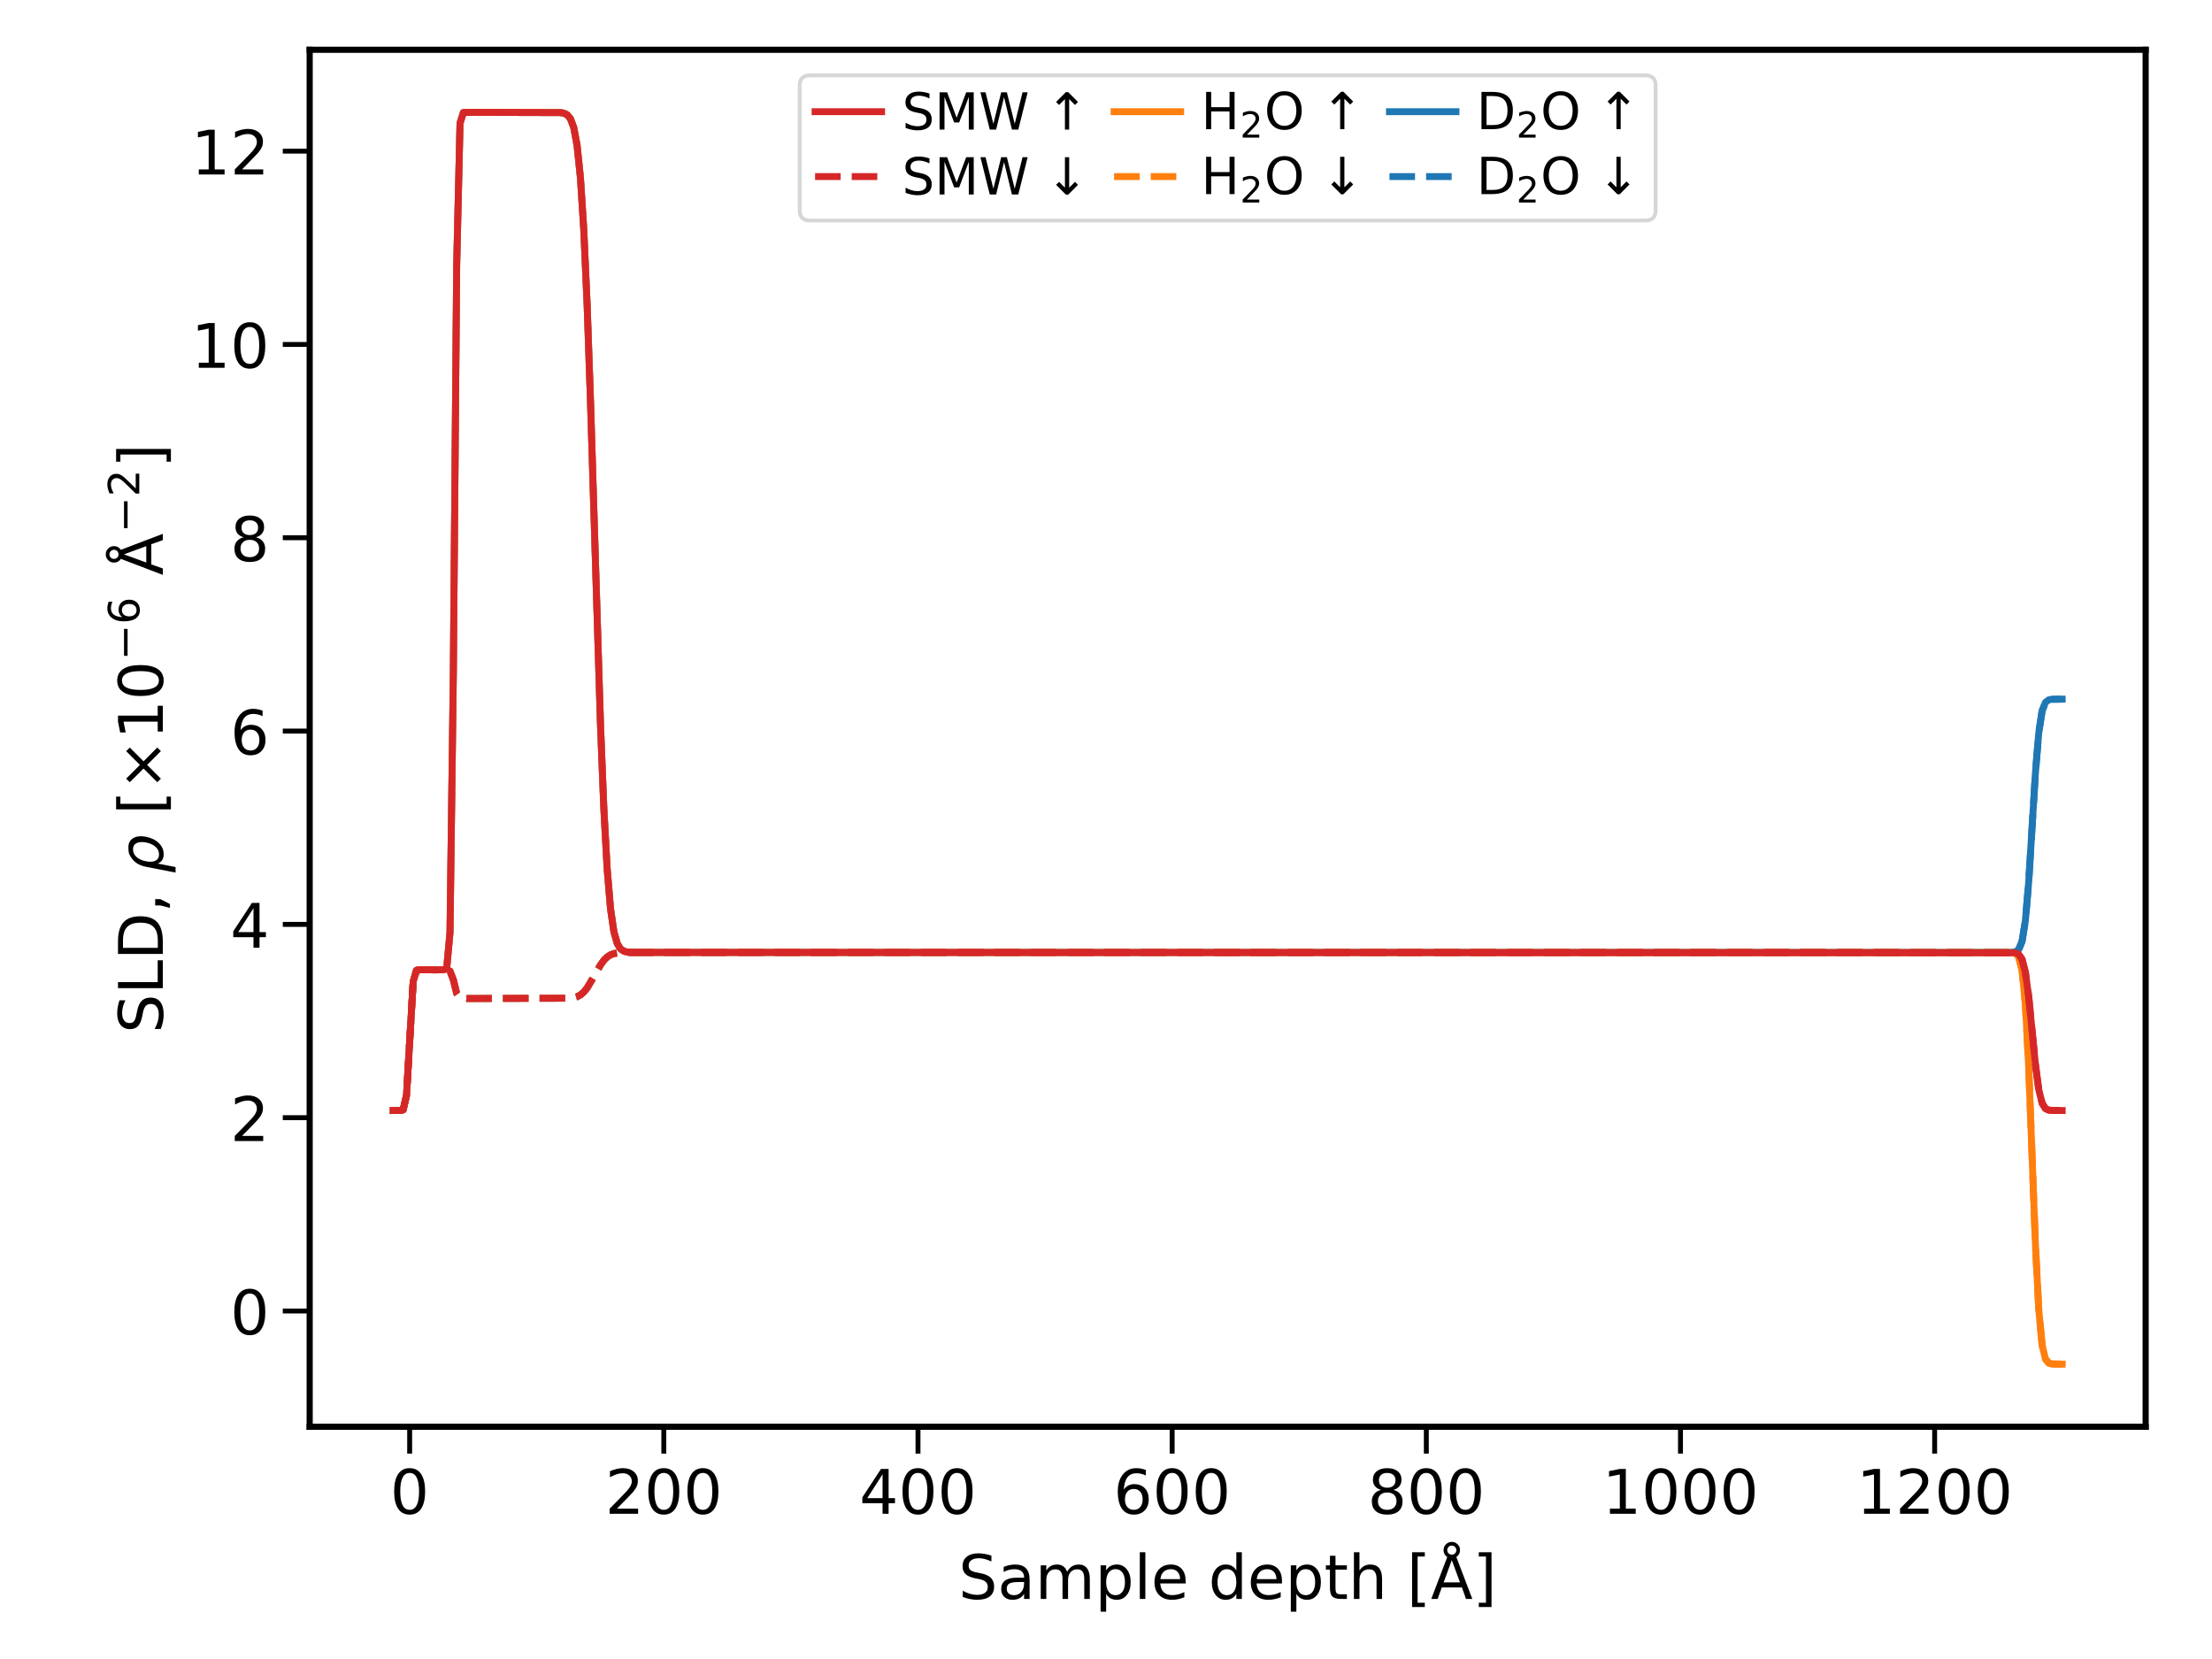
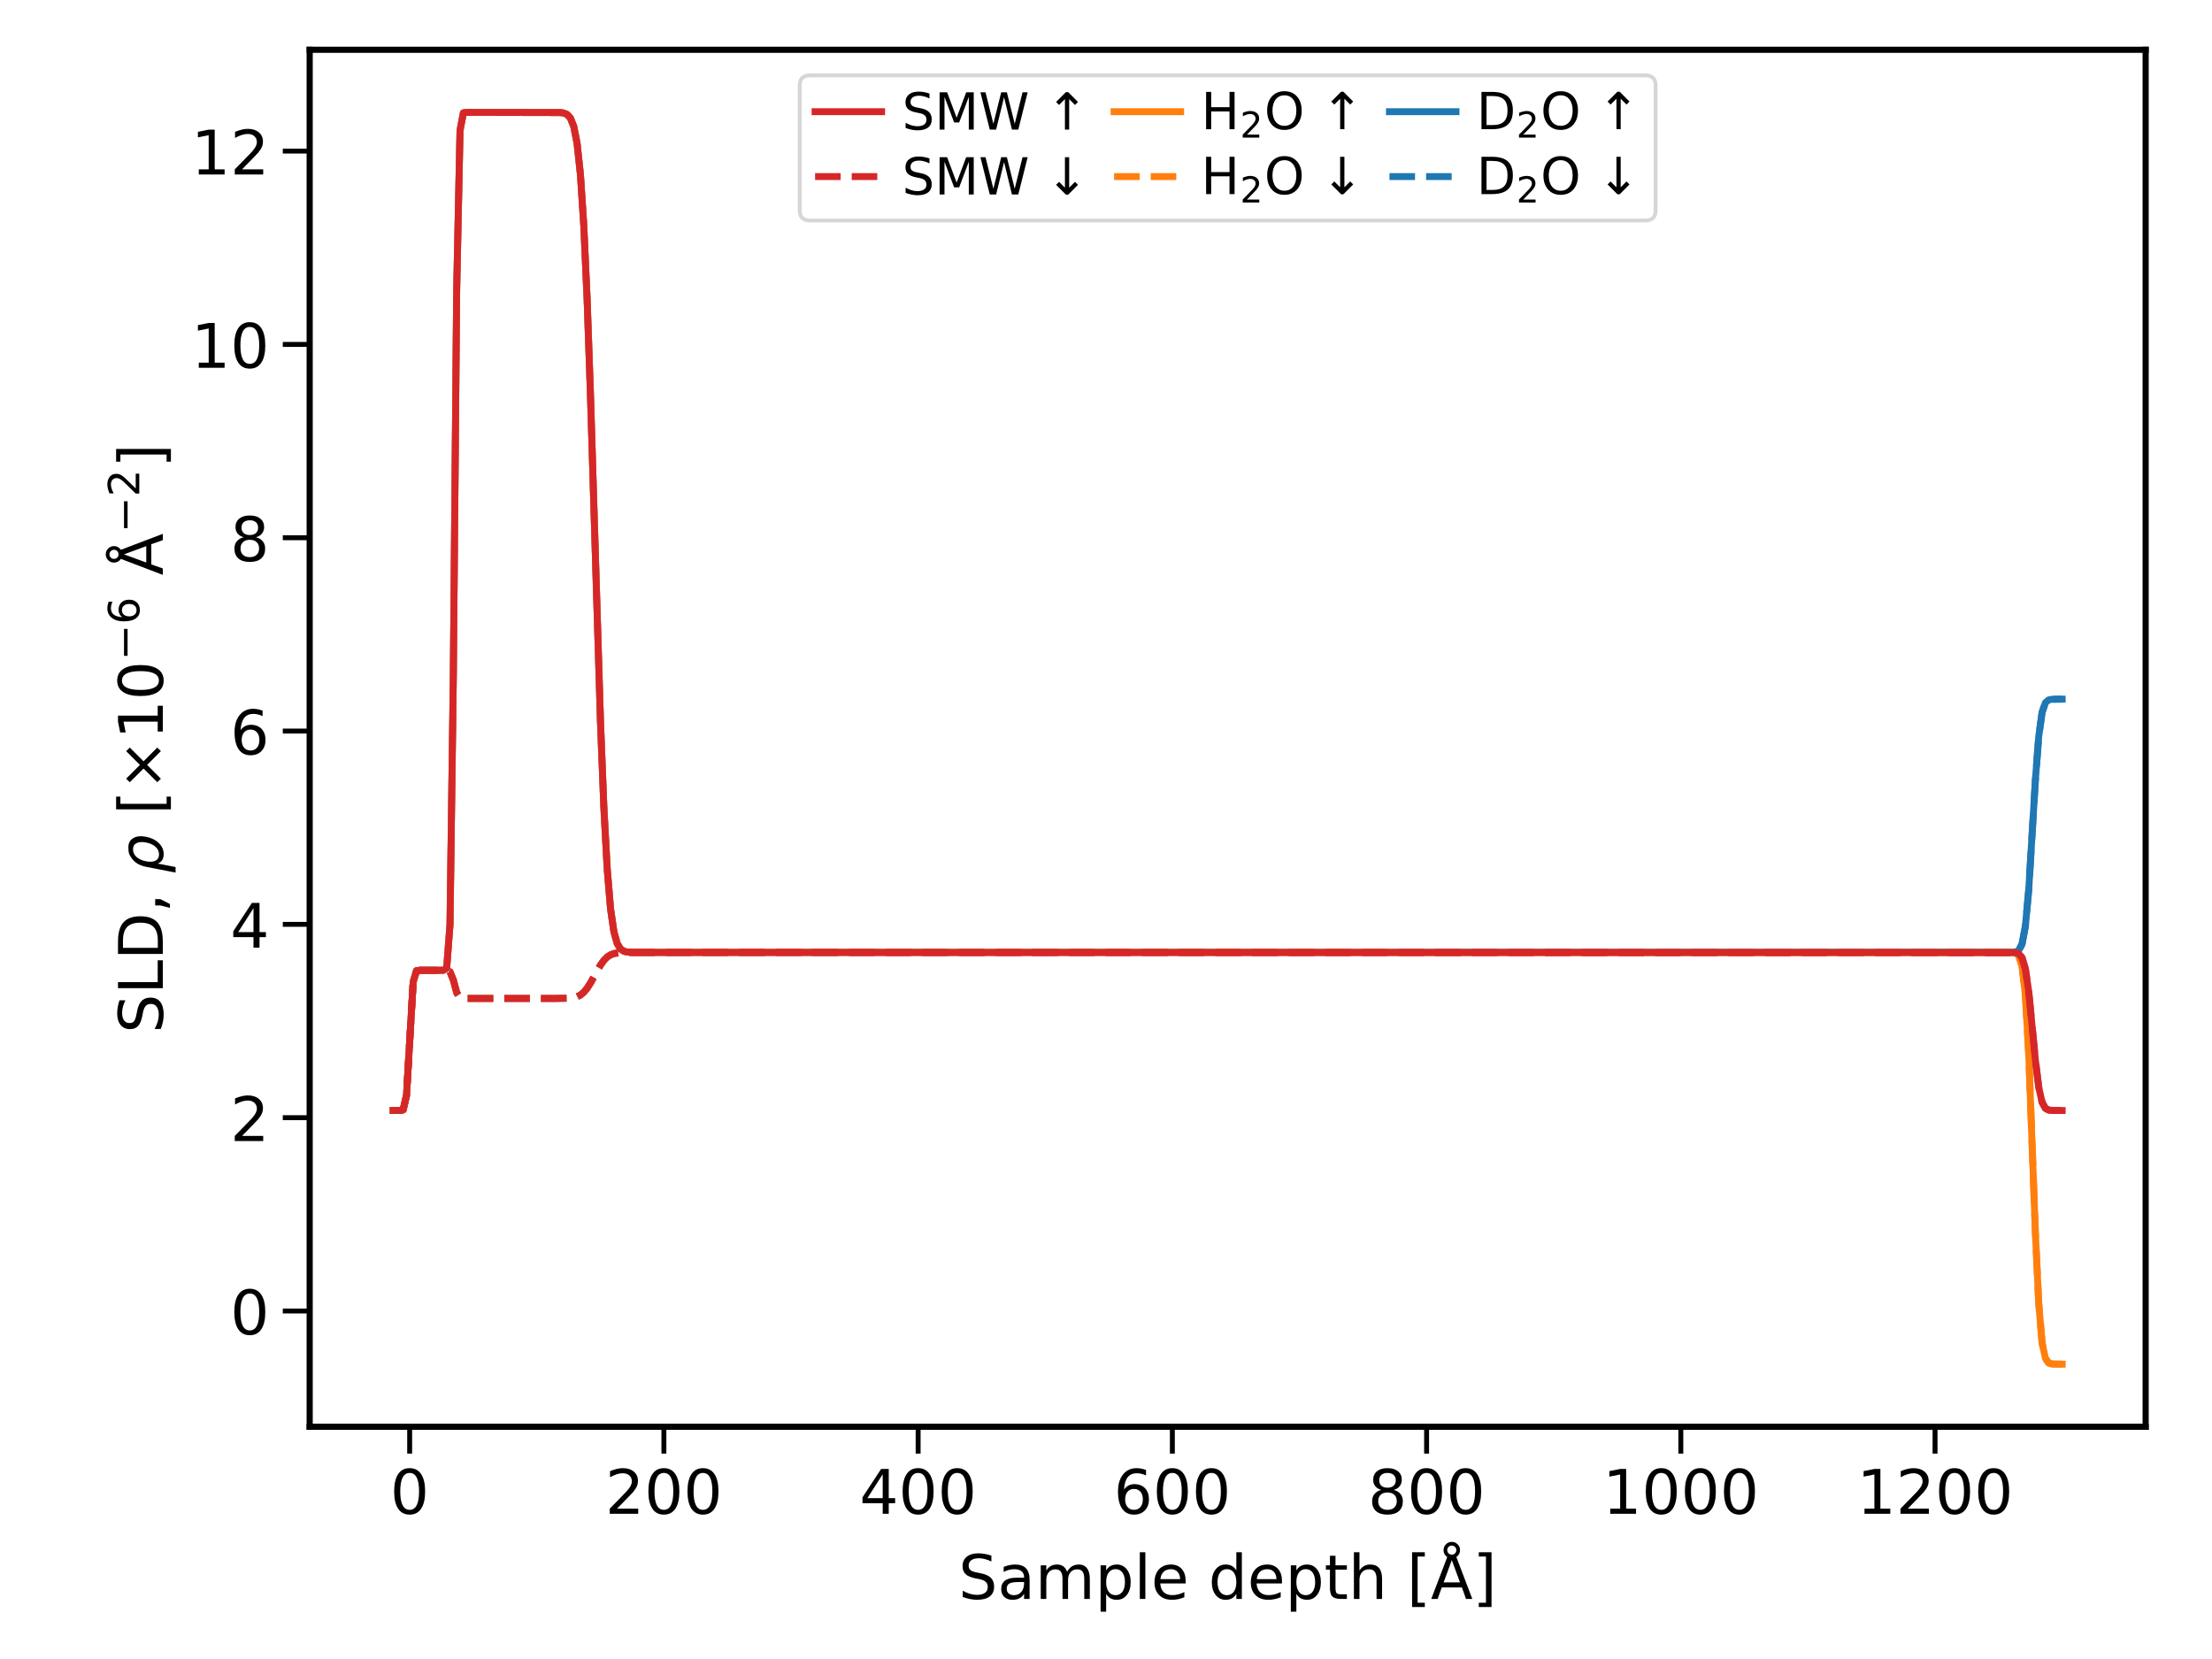
<svg xmlns="http://www.w3.org/2000/svg" xmlns:xlink="http://www.w3.org/1999/xlink" width="576pt" height="432pt" viewBox="0 0 576 432" version="1.1">
  <defs>
    <style type="text/css">*{stroke-linejoin: round; stroke-linecap: butt}</style>
  </defs>
  <g id="figure_1">
    <g id="patch_1">
      <path d="M 0 432  L 576 432  L 576 0  L 0 0  z " style="fill: #ffffff" />
    </g>
    <g id="axes_1">
      <g id="patch_2">
        <path d="M 80.64 371.52  L 558.72 371.52  L 558.72 12.96  L 80.64 12.96  z " style="fill: #ffffff" />
      </g>
      <g id="matplotlib.axis_1">
        <g id="xtick_1">
          <g id="line2d_1">
            <defs>
-               <path id="mbcb7e64246" d="M 0 0  L 0 7  " style="stroke: #000000; stroke-width: 1.28" />
-             </defs>
-             <g>
-               <use xlink:href="#mbcb7e64246" x="106.673" y="371.52" style="stroke: #000000; stroke-width: 1.28" />
+               <path id="m54a56ffb6a" d="M 0 0  L 0 7  " style="stroke: #000000; stroke-width: 1.28" />
+             </defs>
+             <g>
+               <use xlink:href="#m54a56ffb6a" x="106.674" y="371.52" style="stroke: #000000; stroke-width: 1.28" />
            </g>
          </g>
          <g id="text_1">
-             <g transform="translate(101.5829 394.1775) scale(0.16 -0.16)">
+             <g transform="translate(101.584 394.1775) scale(0.16 -0.16)">
              <defs>
                <path id="DejaVuSans-30" d="M 2034 4250  Q 1547 4250 1301 3770  Q 1056 3291 1056 2328  Q 1056 1369 1301 889  Q 1547 409 2034 409  Q 2525 409 2770 889  Q 3016 1369 3016 2328  Q 3016 3291 2770 3770  Q 2525 4250 2034 4250  z M 2034 4750  Q 2819 4750 3233 4129  Q 3647 3509 3647 2328  Q 3647 1150 3233 529  Q 2819 -91 2034 -91  Q 1250 -91 836 529  Q 422 1150 422 2328  Q 422 3509 836 4129  Q 1250 4750 2034 4750  z " transform="scale(0.015625)" />
              </defs>
              <use xlink:href="#DejaVuSans-30" />
            </g>
          </g>
        </g>
        <g id="xtick_2">
          <g id="line2d_2">
            <g>
-               <use xlink:href="#mbcb7e64246" x="172.857" y="371.52" style="stroke: #000000; stroke-width: 1.28" />
+               <use xlink:href="#m54a56ffb6a" x="172.876" y="371.52" style="stroke: #000000; stroke-width: 1.28" />
            </g>
          </g>
          <g id="text_2">
-             <g transform="translate(157.587 394.1775) scale(0.16 -0.16)">
+             <g transform="translate(157.6058 394.1775) scale(0.16 -0.16)">
              <defs>
                <path id="DejaVuSans-32" d="M 1228 531  L 3431 531  L 3431 0  L 469 0  L 469 531  Q 828 903 1448 1529  Q 2069 2156 2228 2338  Q 2531 2678 2651 2914  Q 2772 3150 2772 3378  Q 2772 3750 2511 3984  Q 2250 4219 1831 4219  Q 1534 4219 1204 4116  Q 875 4013 500 3803  L 500 4441  Q 881 4594 1212 4672  Q 1544 4750 1819 4750  Q 2544 4750 2975 4387  Q 3406 4025 3406 3419  Q 3406 3131 3298 2873  Q 3191 2616 2906 2266  Q 2828 2175 2409 1742  Q 1991 1309 1228 531  z " transform="scale(0.015625)" />
              </defs>
              <use xlink:href="#DejaVuSans-32" />
              <use xlink:href="#DejaVuSans-30" transform="translate(63.62305 0)" />
              <use xlink:href="#DejaVuSans-30" transform="translate(127.2461 0)" />
            </g>
          </g>
        </g>
        <g id="xtick_3">
          <g id="line2d_3">
            <g>
-               <use xlink:href="#mbcb7e64246" x="239.041" y="371.52" style="stroke: #000000; stroke-width: 1.28" />
+               <use xlink:href="#m54a56ffb6a" x="239.077" y="371.52" style="stroke: #000000; stroke-width: 1.28" />
            </g>
          </g>
          <g id="text_3">
-             <g transform="translate(223.7712 394.1775) scale(0.16 -0.16)">
+             <g transform="translate(223.8075 394.1775) scale(0.16 -0.16)">
              <defs>
                <path id="DejaVuSans-34" d="M 2419 4116  L 825 1625  L 2419 1625  L 2419 4116  z M 2253 4666  L 3047 4666  L 3047 1625  L 3713 1625  L 3713 1100  L 3047 1100  L 3047 0  L 2419 0  L 2419 1100  L 313 1100  L 313 1709  L 2253 4666  z " transform="scale(0.015625)" />
              </defs>
              <use xlink:href="#DejaVuSans-34" />
              <use xlink:href="#DejaVuSans-30" transform="translate(63.62305 0)" />
              <use xlink:href="#DejaVuSans-30" transform="translate(127.2461 0)" />
            </g>
          </g>
        </g>
        <g id="xtick_4">
          <g id="line2d_4">
            <g>
-               <use xlink:href="#mbcb7e64246" x="305.225" y="371.52" style="stroke: #000000; stroke-width: 1.28" />
+               <use xlink:href="#m54a56ffb6a" x="305.279" y="371.52" style="stroke: #000000; stroke-width: 1.28" />
            </g>
          </g>
          <g id="text_4">
-             <g transform="translate(289.9554 394.1775) scale(0.16 -0.16)">
+             <g transform="translate(290.0092 394.1775) scale(0.16 -0.16)">
              <defs>
                <path id="DejaVuSans-36" d="M 2113 2584  Q 1688 2584 1439 2293  Q 1191 2003 1191 1497  Q 1191 994 1439 701  Q 1688 409 2113 409  Q 2538 409 2786 701  Q 3034 994 3034 1497  Q 3034 2003 2786 2293  Q 2538 2584 2113 2584  z M 3366 4563  L 3366 3988  Q 3128 4100 2886 4159  Q 2644 4219 2406 4219  Q 1781 4219 1451 3797  Q 1122 3375 1075 2522  Q 1259 2794 1537 2939  Q 1816 3084 2150 3084  Q 2853 3084 3261 2657  Q 3669 2231 3669 1497  Q 3669 778 3244 343  Q 2819 -91 2113 -91  Q 1303 -91 875 529  Q 447 1150 447 2328  Q 447 3434 972 4092  Q 1497 4750 2381 4750  Q 2619 4750 2861 4703  Q 3103 4656 3366 4563  z " transform="scale(0.015625)" />
              </defs>
              <use xlink:href="#DejaVuSans-36" />
              <use xlink:href="#DejaVuSans-30" transform="translate(63.62305 0)" />
              <use xlink:href="#DejaVuSans-30" transform="translate(127.2461 0)" />
            </g>
          </g>
        </g>
        <g id="xtick_5">
          <g id="line2d_5">
            <g>
-               <use xlink:href="#mbcb7e64246" x="371.41" y="371.52" style="stroke: #000000; stroke-width: 1.28" />
+               <use xlink:href="#m54a56ffb6a" x="371.481" y="371.52" style="stroke: #000000; stroke-width: 1.28" />
            </g>
          </g>
          <g id="text_5">
-             <g transform="translate(356.1395 394.1775) scale(0.16 -0.16)">
+             <g transform="translate(356.211 394.1775) scale(0.16 -0.16)">
              <defs>
                <path id="DejaVuSans-38" d="M 2034 2216  Q 1584 2216 1326 1975  Q 1069 1734 1069 1313  Q 1069 891 1326 650  Q 1584 409 2034 409  Q 2484 409 2743 651  Q 3003 894 3003 1313  Q 3003 1734 2745 1975  Q 2488 2216 2034 2216  z M 1403 2484  Q 997 2584 770 2862  Q 544 3141 544 3541  Q 544 4100 942 4425  Q 1341 4750 2034 4750  Q 2731 4750 3128 4425  Q 3525 4100 3525 3541  Q 3525 3141 3298 2862  Q 3072 2584 2669 2484  Q 3125 2378 3379 2068  Q 3634 1759 3634 1313  Q 3634 634 3220 271  Q 2806 -91 2034 -91  Q 1263 -91 848 271  Q 434 634 434 1313  Q 434 1759 690 2068  Q 947 2378 1403 2484  z M 1172 3481  Q 1172 3119 1398 2916  Q 1625 2713 2034 2713  Q 2441 2713 2670 2916  Q 2900 3119 2900 3481  Q 2900 3844 2670 4047  Q 2441 4250 2034 4250  Q 1625 4250 1398 4047  Q 1172 3844 1172 3481  z " transform="scale(0.015625)" />
              </defs>
              <use xlink:href="#DejaVuSans-38" />
              <use xlink:href="#DejaVuSans-30" transform="translate(63.62305 0)" />
              <use xlink:href="#DejaVuSans-30" transform="translate(127.2461 0)" />
            </g>
          </g>
        </g>
        <g id="xtick_6">
          <g id="line2d_6">
            <g>
-               <use xlink:href="#mbcb7e64246" x="437.594" y="371.52" style="stroke: #000000; stroke-width: 1.28" />
+               <use xlink:href="#m54a56ffb6a" x="437.683" y="371.52" style="stroke: #000000; stroke-width: 1.28" />
            </g>
          </g>
          <g id="text_6">
-             <g transform="translate(417.2337 394.1775) scale(0.16 -0.16)">
+             <g transform="translate(417.3227 394.1775) scale(0.16 -0.16)">
              <defs>
                <path id="DejaVuSans-31" d="M 794 531  L 1825 531  L 1825 4091  L 703 3866  L 703 4441  L 1819 4666  L 2450 4666  L 2450 531  L 3481 531  L 3481 0  L 794 0  L 794 531  z " transform="scale(0.015625)" />
              </defs>
              <use xlink:href="#DejaVuSans-31" />
              <use xlink:href="#DejaVuSans-30" transform="translate(63.62305 0)" />
              <use xlink:href="#DejaVuSans-30" transform="translate(127.2461 0)" />
              <use xlink:href="#DejaVuSans-30" transform="translate(190.8691 0)" />
            </g>
          </g>
        </g>
        <g id="xtick_7">
          <g id="line2d_7">
            <g>
-               <use xlink:href="#mbcb7e64246" x="503.778" y="371.52" style="stroke: #000000; stroke-width: 1.28" />
+               <use xlink:href="#m54a56ffb6a" x="503.884" y="371.52" style="stroke: #000000; stroke-width: 1.28" />
            </g>
          </g>
          <g id="text_7">
-             <g transform="translate(483.4178 394.1775) scale(0.16 -0.16)">
+             <g transform="translate(483.5244 394.1775) scale(0.16 -0.16)">
              <use xlink:href="#DejaVuSans-31" />
              <use xlink:href="#DejaVuSans-32" transform="translate(63.62305 0)" />
              <use xlink:href="#DejaVuSans-30" transform="translate(127.2461 0)" />
              <use xlink:href="#DejaVuSans-30" transform="translate(190.8691 0)" />
            </g>
          </g>
        </g>
        <g id="text_8">
          <g transform="translate(249.5962 416.3575) scale(0.16 -0.16)">
            <defs>
              <path id="DejaVuSans-53" d="M 3425 4513  L 3425 3897  Q 3066 4069 2747 4153  Q 2428 4238 2131 4238  Q 1616 4238 1336 4038  Q 1056 3838 1056 3469  Q 1056 3159 1242 3001  Q 1428 2844 1947 2747  L 2328 2669  Q 3034 2534 3370 2195  Q 3706 1856 3706 1288  Q 3706 609 3251 259  Q 2797 -91 1919 -91  Q 1588 -91 1214 -16  Q 841 59 441 206  L 441 856  Q 825 641 1194 531  Q 1563 422 1919 422  Q 2459 422 2753 634  Q 3047 847 3047 1241  Q 3047 1584 2836 1778  Q 2625 1972 2144 2069  L 1759 2144  Q 1053 2284 737 2584  Q 422 2884 422 3419  Q 422 4038 858 4394  Q 1294 4750 2059 4750  Q 2388 4750 2728 4690  Q 3069 4631 3425 4513  z " transform="scale(0.015625)" />
              <path id="DejaVuSans-61" d="M 2194 1759  Q 1497 1759 1228 1600  Q 959 1441 959 1056  Q 959 750 1161 570  Q 1363 391 1709 391  Q 2188 391 2477 730  Q 2766 1069 2766 1631  L 2766 1759  L 2194 1759  z M 3341 1997  L 3341 0  L 2766 0  L 2766 531  Q 2569 213 2275 61  Q 1981 -91 1556 -91  Q 1019 -91 701 211  Q 384 513 384 1019  Q 384 1609 779 1909  Q 1175 2209 1959 2209  L 2766 2209  L 2766 2266  Q 2766 2663 2505 2880  Q 2244 3097 1772 3097  Q 1472 3097 1187 3025  Q 903 2953 641 2809  L 641 3341  Q 956 3463 1253 3523  Q 1550 3584 1831 3584  Q 2591 3584 2966 3190  Q 3341 2797 3341 1997  z " transform="scale(0.015625)" />
              <path id="DejaVuSans-6d" d="M 3328 2828  Q 3544 3216 3844 3400  Q 4144 3584 4550 3584  Q 5097 3584 5394 3201  Q 5691 2819 5691 2113  L 5691 0  L 5113 0  L 5113 2094  Q 5113 2597 4934 2840  Q 4756 3084 4391 3084  Q 3944 3084 3684 2787  Q 3425 2491 3425 1978  L 3425 0  L 2847 0  L 2847 2094  Q 2847 2600 2669 2842  Q 2491 3084 2119 3084  Q 1678 3084 1418 2786  Q 1159 2488 1159 1978  L 1159 0  L 581 0  L 581 3500  L 1159 3500  L 1159 2956  Q 1356 3278 1631 3431  Q 1906 3584 2284 3584  Q 2666 3584 2933 3390  Q 3200 3197 3328 2828  z " transform="scale(0.015625)" />
              <path id="DejaVuSans-70" d="M 1159 525  L 1159 -1331  L 581 -1331  L 581 3500  L 1159 3500  L 1159 2969  Q 1341 3281 1617 3432  Q 1894 3584 2278 3584  Q 2916 3584 3314 3078  Q 3713 2572 3713 1747  Q 3713 922 3314 415  Q 2916 -91 2278 -91  Q 1894 -91 1617 61  Q 1341 213 1159 525  z M 3116 1747  Q 3116 2381 2855 2742  Q 2594 3103 2138 3103  Q 1681 3103 1420 2742  Q 1159 2381 1159 1747  Q 1159 1113 1420 752  Q 1681 391 2138 391  Q 2594 391 2855 752  Q 3116 1113 3116 1747  z " transform="scale(0.015625)" />
              <path id="DejaVuSans-6c" d="M 603 4863  L 1178 4863  L 1178 0  L 603 0  L 603 4863  z " transform="scale(0.015625)" />
              <path id="DejaVuSans-65" d="M 3597 1894  L 3597 1613  L 953 1613  Q 991 1019 1311 708  Q 1631 397 2203 397  Q 2534 397 2845 478  Q 3156 559 3463 722  L 3463 178  Q 3153 47 2828 -22  Q 2503 -91 2169 -91  Q 1331 -91 842 396  Q 353 884 353 1716  Q 353 2575 817 3079  Q 1281 3584 2069 3584  Q 2775 3584 3186 3129  Q 3597 2675 3597 1894  z M 3022 2063  Q 3016 2534 2758 2815  Q 2500 3097 2075 3097  Q 1594 3097 1305 2825  Q 1016 2553 972 2059  L 3022 2063  z " transform="scale(0.015625)" />
              <path id="DejaVuSans-20" transform="scale(0.015625)" />
              <path id="DejaVuSans-64" d="M 2906 2969  L 2906 4863  L 3481 4863  L 3481 0  L 2906 0  L 2906 525  Q 2725 213 2448 61  Q 2172 -91 1784 -91  Q 1150 -91 751 415  Q 353 922 353 1747  Q 353 2572 751 3078  Q 1150 3584 1784 3584  Q 2172 3584 2448 3432  Q 2725 3281 2906 2969  z M 947 1747  Q 947 1113 1208 752  Q 1469 391 1925 391  Q 2381 391 2643 752  Q 2906 1113 2906 1747  Q 2906 2381 2643 2742  Q 2381 3103 1925 3103  Q 1469 3103 1208 2742  Q 947 2381 947 1747  z " transform="scale(0.015625)" />
              <path id="DejaVuSans-74" d="M 1172 4494  L 1172 3500  L 2356 3500  L 2356 3053  L 1172 3053  L 1172 1153  Q 1172 725 1289 603  Q 1406 481 1766 481  L 2356 481  L 2356 0  L 1766 0  Q 1100 0 847 248  Q 594 497 594 1153  L 594 3053  L 172 3053  L 172 3500  L 594 3500  L 594 4494  L 1172 4494  z " transform="scale(0.015625)" />
              <path id="DejaVuSans-68" d="M 3513 2113  L 3513 0  L 2938 0  L 2938 2094  Q 2938 2591 2744 2837  Q 2550 3084 2163 3084  Q 1697 3084 1428 2787  Q 1159 2491 1159 1978  L 1159 0  L 581 0  L 581 4863  L 1159 4863  L 1159 2956  Q 1366 3272 1645 3428  Q 1925 3584 2291 3584  Q 2894 3584 3203 3211  Q 3513 2838 3513 2113  z " transform="scale(0.015625)" />
              <path id="DejaVuSans-5b" d="M 550 4863  L 1875 4863  L 1875 4416  L 1125 4416  L 1125 -397  L 1875 -397  L 1875 -844  L 550 -844  L 550 4863  z " transform="scale(0.015625)" />
              <path id="DejaVuSans-c5" d="M 2663 5081  Q 2663 5278 2523 5417  Q 2384 5556 2188 5556  Q 1988 5556 1852 5420  Q 1716 5284 1716 5081  Q 1716 4884 1853 4746  Q 1991 4609 2188 4609  Q 2384 4609 2523 4746  Q 2663 4884 2663 5081  z M 2188 4044  L 1338 1722  L 3041 1722  L 2188 4044  z M 1716 4366  Q 1525 4494 1428 4673  Q 1331 4853 1331 5081  Q 1331 5441 1579 5691  Q 1828 5941 2188 5941  Q 2544 5941 2795 5689  Q 3047 5438 3047 5081  Q 3047 4863 2948 4678  Q 2850 4494 2663 4366  L 4325 0  L 3669 0  L 3244 1197  L 1141 1197  L 716 0  L 50 0  L 1716 4366  z " transform="scale(0.015625)" />
              <path id="DejaVuSans-5d" d="M 1947 4863  L 1947 -844  L 622 -844  L 622 -397  L 1369 -397  L 1369 4416  L 622 4416  L 622 4863  L 1947 4863  z " transform="scale(0.015625)" />
            </defs>
            <use xlink:href="#DejaVuSans-53" />
            <use xlink:href="#DejaVuSans-61" transform="translate(63.47656 0)" />
            <use xlink:href="#DejaVuSans-6d" transform="translate(124.7559 0)" />
            <use xlink:href="#DejaVuSans-70" transform="translate(222.168 0)" />
            <use xlink:href="#DejaVuSans-6c" transform="translate(285.6445 0)" />
            <use xlink:href="#DejaVuSans-65" transform="translate(313.4277 0)" />
            <use xlink:href="#DejaVuSans-20" transform="translate(374.9512 0)" />
            <use xlink:href="#DejaVuSans-64" transform="translate(406.7383 0)" />
            <use xlink:href="#DejaVuSans-65" transform="translate(470.2148 0)" />
            <use xlink:href="#DejaVuSans-70" transform="translate(531.7383 0)" />
            <use xlink:href="#DejaVuSans-74" transform="translate(595.2148 0)" />
            <use xlink:href="#DejaVuSans-68" transform="translate(634.4238 0)" />
            <use xlink:href="#DejaVuSans-20" transform="translate(697.8027 0)" />
            <use xlink:href="#DejaVuSans-5b" transform="translate(729.5898 0)" />
            <use xlink:href="#DejaVuSans-c5" transform="translate(768.6035 0)" />
            <use xlink:href="#DejaVuSans-5d" transform="translate(837.0117 0)" />
          </g>
        </g>
      </g>
      <g id="matplotlib.axis_2">
        <g id="ytick_1">
          <g id="line2d_8">
            <defs>
-               <path id="m8a7822665c" d="M 0 0  L -7 0  " style="stroke: #000000; stroke-width: 1.28" />
-             </defs>
-             <g>
-               <use xlink:href="#m8a7822665c" x="80.64" y="341.379" style="stroke: #000000; stroke-width: 1.28" />
+               <path id="m54dd9d309f" d="M 0 0  L -7 0  " style="stroke: #000000; stroke-width: 1.28" />
+             </defs>
+             <g>
+               <use xlink:href="#m54dd9d309f" x="80.64" y="341.379" style="stroke: #000000; stroke-width: 1.28" />
            </g>
          </g>
          <g id="text_9">
-             <g transform="translate(59.96 347.4581) scale(0.16 -0.16)">
+             <g transform="translate(59.96 347.4576) scale(0.16 -0.16)">
              <use xlink:href="#DejaVuSans-30" />
            </g>
          </g>
        </g>
        <g id="ytick_2">
          <g id="line2d_9">
            <g>
-               <use xlink:href="#m8a7822665c" x="80.64" y="291.043" style="stroke: #000000; stroke-width: 1.28" />
+               <use xlink:href="#m54dd9d309f" x="80.64" y="291.041" style="stroke: #000000; stroke-width: 1.28" />
            </g>
          </g>
          <g id="text_10">
-             <g transform="translate(59.96 297.1218) scale(0.16 -0.16)">
+             <g transform="translate(59.96 297.1194) scale(0.16 -0.16)">
              <use xlink:href="#DejaVuSans-32" />
            </g>
          </g>
        </g>
        <g id="ytick_3">
          <g id="line2d_10">
            <g>
-               <use xlink:href="#m8a7822665c" x="80.64" y="240.707" style="stroke: #000000; stroke-width: 1.28" />
+               <use xlink:href="#m54dd9d309f" x="80.64" y="240.702" style="stroke: #000000; stroke-width: 1.28" />
            </g>
          </g>
          <g id="text_11">
-             <g transform="translate(59.96 246.7855) scale(0.16 -0.16)">
+             <g transform="translate(59.96 246.7812) scale(0.16 -0.16)">
              <use xlink:href="#DejaVuSans-34" />
            </g>
          </g>
        </g>
        <g id="ytick_4">
          <g id="line2d_11">
            <g>
-               <use xlink:href="#m8a7822665c" x="80.64" y="190.371" style="stroke: #000000; stroke-width: 1.28" />
+               <use xlink:href="#m54dd9d309f" x="80.64" y="190.364" style="stroke: #000000; stroke-width: 1.28" />
            </g>
          </g>
          <g id="text_12">
-             <g transform="translate(59.96 196.4493) scale(0.16 -0.16)">
+             <g transform="translate(59.96 196.4429) scale(0.16 -0.16)">
              <use xlink:href="#DejaVuSans-36" />
            </g>
          </g>
        </g>
        <g id="ytick_5">
          <g id="line2d_12">
            <g>
-               <use xlink:href="#m8a7822665c" x="80.64" y="140.034" style="stroke: #000000; stroke-width: 1.28" />
+               <use xlink:href="#m54dd9d309f" x="80.64" y="140.026" style="stroke: #000000; stroke-width: 1.28" />
            </g>
          </g>
          <g id="text_13">
-             <g transform="translate(59.96 146.113) scale(0.16 -0.16)">
+             <g transform="translate(59.96 146.1047) scale(0.16 -0.16)">
              <use xlink:href="#DejaVuSans-38" />
            </g>
          </g>
        </g>
        <g id="ytick_6">
          <g id="line2d_13">
            <g>
-               <use xlink:href="#m8a7822665c" x="80.64" y="89.698" style="stroke: #000000; stroke-width: 1.28" />
+               <use xlink:href="#m54dd9d309f" x="80.64" y="89.688" style="stroke: #000000; stroke-width: 1.28" />
            </g>
          </g>
          <g id="text_14">
-             <g transform="translate(49.78 95.7767) scale(0.16 -0.16)">
+             <g transform="translate(49.78 95.76651) scale(0.16 -0.16)">
              <use xlink:href="#DejaVuSans-31" />
              <use xlink:href="#DejaVuSans-30" transform="translate(63.62305 0)" />
            </g>
          </g>
        </g>
        <g id="ytick_7">
          <g id="line2d_14">
            <g>
-               <use xlink:href="#m8a7822665c" x="80.64" y="39.362" style="stroke: #000000; stroke-width: 1.28" />
+               <use xlink:href="#m54dd9d309f" x="80.64" y="39.35" style="stroke: #000000; stroke-width: 1.28" />
            </g>
          </g>
          <g id="text_15">
-             <g transform="translate(49.78 45.44041) scale(0.16 -0.16)">
+             <g transform="translate(49.78 45.4283) scale(0.16 -0.16)">
              <use xlink:href="#DejaVuSans-31" />
              <use xlink:href="#DejaVuSans-32" transform="translate(63.62305 0)" />
            </g>
          </g>
        </g>
        <g id="text_16">
          <g transform="translate(42.42 269.04) rotate(-90) scale(0.16 -0.16)">
            <defs>
              <path id="DejaVuSans-4c" d="M 628 4666  L 1259 4666  L 1259 531  L 3531 531  L 3531 0  L 628 0  L 628 4666  z " transform="scale(0.015625)" />
              <path id="DejaVuSans-44" d="M 1259 4147  L 1259 519  L 2022 519  Q 2988 519 3436 956  Q 3884 1394 3884 2338  Q 3884 3275 3436 3711  Q 2988 4147 2022 4147  L 1259 4147  z M 628 4666  L 1925 4666  Q 3281 4666 3915 4102  Q 4550 3538 4550 2338  Q 4550 1131 3912 565  Q 3275 0 1925 0  L 628 0  L 628 4666  z " transform="scale(0.015625)" />
              <path id="DejaVuSans-2c" d="M 750 794  L 1409 794  L 1409 256  L 897 -744  L 494 -744  L 750 256  L 750 794  z " transform="scale(0.015625)" />
              <path id="DejaVuSans-Oblique-3c1" d="M 1203 2875  Q 1453 3194 1981 3475  Q 2188 3584 2756 3584  Q 3394 3584 3694 3078  Q 3994 2572 3834 1747  Q 3672 922 3175 415  Q 2678 -91 2041 -91  Q 1656 -91 1409 63  Q 1163 213 1044 525  L 681 -1331  L 103 -1331  L 697 1716  Q 838 2438 1203 2875  z M 3238 1747  Q 3359 2381 3169 2744  Q 2978 3103 2522 3103  Q 2066 3103 1734 2744  Q 1403 2381 1281 1747  Q 1156 1113 1347 750  Q 1538 391 1994 391  Q 2450 391 2781 750  Q 3113 1113 3238 1747  z " transform="scale(0.015625)" />
              <path id="DejaVuSans-d7" d="M 4488 3438  L 3059 2003  L 4488 575  L 4116 197  L 2681 1631  L 1247 197  L 878 575  L 2303 2003  L 878 3438  L 1247 3816  L 2681 2381  L 4116 3816  L 4488 3438  z " transform="scale(0.015625)" />
              <path id="DejaVuSans-2212" d="M 678 2272  L 4684 2272  L 4684 1741  L 678 1741  L 678 2272  z " transform="scale(0.015625)" />
            </defs>
            <use xlink:href="#DejaVuSans-53" transform="translate(0 0.171875)" />
            <use xlink:href="#DejaVuSans-4c" transform="translate(63.47656 0.171875)" />
            <use xlink:href="#DejaVuSans-44" transform="translate(119.1895 0.171875)" />
            <use xlink:href="#DejaVuSans-2c" transform="translate(196.1914 0.171875)" />
            <use xlink:href="#DejaVuSans-20" transform="translate(227.9785 0.171875)" />
            <use xlink:href="#DejaVuSans-Oblique-3c1" transform="translate(259.7656 0.171875)" />
            <use xlink:href="#DejaVuSans-5b" transform="translate(355.7126 0.171875)" />
            <use xlink:href="#DejaVuSans-d7" transform="translate(394.7262 0.171875)" />
            <use xlink:href="#DejaVuSans-31" transform="translate(478.5153 0.171875)" />
            <use xlink:href="#DejaVuSans-30" transform="translate(542.1383 0.171875)" />
            <use xlink:href="#DejaVuSans-2212" transform="translate(606.7184 38.45312) scale(0.7)" />
            <use xlink:href="#DejaVuSans-36" transform="translate(665.3708 38.45312) scale(0.7)" />
            <use xlink:href="#DejaVuSans-c5" transform="translate(745.1117 0.171875)" />
            <use xlink:href="#DejaVuSans-2212" transform="translate(814.4769 38.45312) scale(0.7)" />
            <use xlink:href="#DejaVuSans-32" transform="translate(873.1292 38.45312) scale(0.7)" />
            <use xlink:href="#DejaVuSans-5d" transform="translate(920.3997 0.171875)" />
          </g>
        </g>
      </g>
      <g id="line2d_15">
-         <path d="M 102.371 289.181  L 104.113 289.179  L 104.984 288.984  L 105.855 285.216  L 107.597 255.524  L 108.468 252.666  L 109.339 252.544  L 116.307 252.553  L 117.178 252.868  L 118.049 255.13  L 118.919 258.679  L 119.79 259.919  L 121.532 260.014  L 148.533 259.924  L 149.404 259.797  L 150.275 259.541  L 151.146 259.078  L 152.017 258.334  L 152.888 257.265  L 154.63 254.325  L 156.372 251.257  L 157.243 250.065  L 158.114 249.197  L 158.984 248.634  L 159.855 248.308  L 161.597 248.061  L 165.081 248.012  L 489.085 248.011  L 523.924 247.99  L 524.795 247.864  L 525.666 247.262  L 526.537 245.149  L 527.408 239.722  L 528.279 229.514  L 530.021 201.271  L 530.892 190.793  L 531.763 185.124  L 532.634 182.878  L 533.505 182.227  L 534.376 182.089  L 536.989 182.065  L 536.989 182.065  " clip-path="url(#pa92a151d66)" style="fill: none; stroke-dasharray: 6.66,2.88; stroke-dashoffset: 0; stroke: #1f77b4; stroke-width: 1.8" />
+         <path d="M 102.371 289.178  L 104.113 289.176  L 104.984 288.983  L 105.855 285.236  L 107.597 255.645  L 108.468 252.786  L 109.339 252.664  L 116.307 252.68  L 117.178 253.052  L 118.049 255.189  L 118.919 258.477  L 119.79 259.843  L 120.661 259.993  L 144.178 259.997  L 148.533 259.916  L 149.404 259.797  L 150.275 259.553  L 151.146 259.108  L 152.017 258.381  L 152.888 257.326  L 153.759 255.962  L 156.372 251.289  L 157.243 250.081  L 158.114 249.202  L 158.984 248.633  L 159.855 248.304  L 161.597 248.057  L 165.952 248.009  L 524.795 247.918  L 525.666 247.49  L 526.537 245.826  L 527.408 241.151  L 528.279 231.662  L 530.021 202.998  L 530.892 191.704  L 531.763 185.454  L 532.634 182.956  L 533.505 182.234  L 534.376 182.084  L 536.989 182.058  L 536.989 182.058  " clip-path="url(#pea45db53b2)" style="fill: none; stroke-dasharray: 6.66,2.88; stroke-dashoffset: 0; stroke: #1f77b4; stroke-width: 1.8" />
      </g>
      <g id="line2d_16">
-         <path d="M 102.371 289.181  L 104.113 289.179  L 104.984 288.984  L 105.855 285.216  L 107.597 255.524  L 108.468 252.666  L 109.339 252.544  L 115.436 252.542  L 116.307 252.268  L 117.178 242.834  L 118.049 175.241  L 118.919 69.155  L 119.79 32.086  L 120.661 29.301  L 123.274 29.258  L 145.92 29.32  L 146.791 29.462  L 147.662 29.866  L 148.533 30.891  L 149.404 33.207  L 150.275 37.883  L 151.146 46.31  L 152.017 59.871  L 152.888 79.351  L 153.759 104.333  L 156.372 188.85  L 157.243 210.585  L 158.114 226.393  L 158.984 236.657  L 159.855 242.608  L 160.726 245.687  L 161.597 247.11  L 162.468 247.696  L 163.339 247.912  L 165.081 248.004  L 183.372 248.011  L 523.924 247.99  L 524.795 247.864  L 525.666 247.262  L 526.537 245.149  L 527.408 239.722  L 528.279 229.514  L 530.021 201.271  L 530.892 190.793  L 531.763 185.124  L 532.634 182.878  L 533.505 182.227  L 534.376 182.089  L 536.989 182.065  L 536.989 182.065  " clip-path="url(#pa92a151d66)" style="fill: none; stroke: #1f77b4; stroke-width: 1.8; stroke-linecap: square" />
+         <path d="M 102.371 289.178  L 104.113 289.176  L 104.984 288.983  L 105.855 285.236  L 107.597 255.645  L 108.468 252.786  L 109.339 252.664  L 115.436 252.657  L 116.307 252.147  L 117.178 240.819  L 118.049 175.698  L 118.919 75.565  L 119.79 33.967  L 120.661 29.388  L 121.532 29.259  L 145.92 29.311  L 146.791 29.436  L 147.662 29.8  L 148.533 30.741  L 149.404 32.909  L 150.275 37.357  L 151.146 45.49  L 152.017 58.744  L 152.888 77.991  L 153.759 102.896  L 156.372 188.148  L 157.243 210.199  L 158.114 226.233  L 158.984 236.624  L 159.855 242.623  L 160.726 245.71  L 161.597 247.125  L 162.468 247.704  L 163.339 247.914  L 165.081 248.002  L 185.114 248.009  L 524.795 247.918  L 525.666 247.49  L 526.537 245.826  L 527.408 241.151  L 528.279 231.662  L 530.021 202.998  L 530.892 191.704  L 531.763 185.454  L 532.634 182.956  L 533.505 182.234  L 534.376 182.084  L 536.989 182.058  L 536.989 182.058  " clip-path="url(#pea45db53b2)" style="fill: none; stroke: #1f77b4; stroke-width: 1.8; stroke-linecap: square" />
      </g>
      <g id="line2d_17">
-         <path d="M 102.371 289.181  L 104.113 289.179  L 104.984 288.984  L 105.855 285.216  L 107.597 255.524  L 108.468 252.666  L 109.339 252.544  L 116.307 252.553  L 117.178 252.868  L 118.049 255.13  L 118.919 258.679  L 119.79 259.919  L 121.532 260.014  L 148.533 259.924  L 149.404 259.797  L 150.275 259.541  L 151.146 259.078  L 152.017 258.334  L 152.888 257.265  L 154.63 254.325  L 156.372 251.257  L 157.243 250.065  L 158.114 249.197  L 158.984 248.634  L 159.855 248.308  L 161.597 248.061  L 165.081 248.012  L 489.085 248.011  L 523.924 248.046  L 524.795 248.25  L 525.666 249.229  L 526.537 252.664  L 527.408 261.488  L 528.279 278.083  L 530.021 323.999  L 530.892 341.033  L 531.763 350.249  L 532.634 353.899  L 533.505 354.958  L 534.376 355.183  L 536.989 355.222  L 536.989 355.222  " clip-path="url(#pa92a151d66)" style="fill: none; stroke-dasharray: 6.66,2.88; stroke-dashoffset: 0; stroke: #ff7f0e; stroke-width: 1.8" />
+         <path d="M 102.371 289.178  L 104.113 289.176  L 104.984 288.983  L 105.855 285.236  L 107.597 255.645  L 108.468 252.786  L 109.339 252.664  L 116.307 252.68  L 117.178 253.052  L 118.049 255.189  L 118.919 258.477  L 119.79 259.843  L 120.661 259.993  L 144.178 259.997  L 148.533 259.916  L 149.404 259.797  L 150.275 259.553  L 151.146 259.108  L 152.017 258.381  L 152.888 257.326  L 153.759 255.962  L 156.372 251.289  L 157.243 250.081  L 158.114 249.202  L 158.984 248.633  L 159.855 248.304  L 161.597 248.057  L 165.952 248.009  L 523.924 248.028  L 524.795 248.157  L 525.666 248.852  L 526.537 251.557  L 527.408 259.158  L 528.279 274.584  L 530.021 321.181  L 530.892 339.541  L 531.763 349.701  L 532.634 353.763  L 533.505 354.936  L 534.376 355.181  L 536.989 355.222  L 536.989 355.222  " clip-path="url(#pea45db53b2)" style="fill: none; stroke-dasharray: 6.66,2.88; stroke-dashoffset: 0; stroke: #ff7f0e; stroke-width: 1.8" />
      </g>
      <g id="line2d_18">
-         <path d="M 102.371 289.181  L 104.113 289.179  L 104.984 288.984  L 105.855 285.216  L 107.597 255.524  L 108.468 252.666  L 109.339 252.544  L 115.436 252.542  L 116.307 252.268  L 117.178 242.834  L 118.049 175.241  L 118.919 69.155  L 119.79 32.086  L 120.661 29.301  L 123.274 29.258  L 145.92 29.32  L 146.791 29.462  L 147.662 29.866  L 148.533 30.891  L 149.404 33.207  L 150.275 37.883  L 151.146 46.31  L 152.017 59.871  L 152.888 79.351  L 153.759 104.333  L 156.372 188.85  L 157.243 210.585  L 158.114 226.393  L 158.984 236.657  L 159.855 242.608  L 160.726 245.687  L 161.597 247.11  L 162.468 247.696  L 163.339 247.912  L 165.081 248.004  L 183.372 248.011  L 523.924 248.046  L 524.795 248.25  L 525.666 249.229  L 526.537 252.664  L 527.408 261.488  L 528.279 278.083  L 530.021 323.999  L 530.892 341.033  L 531.763 350.249  L 532.634 353.899  L 533.505 354.958  L 534.376 355.183  L 536.989 355.222  L 536.989 355.222  " clip-path="url(#pa92a151d66)" style="fill: none; stroke: #ff7f0e; stroke-width: 1.8; stroke-linecap: square" />
+         <path d="M 102.371 289.178  L 104.113 289.176  L 104.984 288.983  L 105.855 285.236  L 107.597 255.645  L 108.468 252.786  L 109.339 252.664  L 115.436 252.657  L 116.307 252.147  L 117.178 240.819  L 118.049 175.698  L 118.919 75.565  L 119.79 33.967  L 120.661 29.388  L 121.532 29.259  L 145.92 29.311  L 146.791 29.436  L 147.662 29.8  L 148.533 30.741  L 149.404 32.909  L 150.275 37.357  L 151.146 45.49  L 152.017 58.744  L 152.888 77.991  L 153.759 102.896  L 156.372 188.148  L 157.243 210.199  L 158.114 226.233  L 158.984 236.624  L 159.855 242.623  L 160.726 245.71  L 161.597 247.125  L 162.468 247.704  L 163.339 247.914  L 165.081 248.002  L 185.114 248.009  L 523.924 248.028  L 524.795 248.157  L 525.666 248.852  L 526.537 251.557  L 527.408 259.158  L 528.279 274.584  L 530.021 321.181  L 530.892 339.541  L 531.763 349.701  L 532.634 353.763  L 533.505 354.936  L 534.376 355.181  L 536.989 355.222  L 536.989 355.222  " clip-path="url(#pea45db53b2)" style="fill: none; stroke: #ff7f0e; stroke-width: 1.8; stroke-linecap: square" />
      </g>
      <g id="line2d_19">
-         <path d="M 102.371 289.181  L 104.113 289.179  L 104.984 288.984  L 105.855 285.216  L 107.597 255.524  L 108.468 252.666  L 109.339 252.544  L 116.307 252.553  L 117.178 252.868  L 118.049 255.13  L 118.919 258.679  L 119.79 259.919  L 121.532 260.014  L 148.533 259.924  L 149.404 259.797  L 150.275 259.541  L 151.146 259.078  L 152.017 258.334  L 152.888 257.265  L 154.63 254.325  L 156.372 251.257  L 157.243 250.065  L 158.114 249.197  L 158.984 248.634  L 159.855 248.308  L 161.597 248.061  L 165.081 248.012  L 489.085 248.011  L 524.795 248.103  L 525.666 248.479  L 526.537 249.798  L 527.408 253.186  L 528.279 259.559  L 530.021 277.191  L 530.892 283.732  L 531.763 287.271  L 532.634 288.673  L 533.505 289.079  L 535.247 289.179  L 536.989 289.181  L 536.989 289.181  " clip-path="url(#pa92a151d66)" style="fill: none; stroke-dasharray: 6.66,2.88; stroke-dashoffset: 0; stroke: #d62728; stroke-width: 1.8" />
+         <path d="M 102.371 289.178  L 104.113 289.176  L 104.984 288.983  L 105.855 285.236  L 107.597 255.645  L 108.468 252.786  L 109.339 252.664  L 116.307 252.68  L 117.178 253.052  L 118.049 255.189  L 118.919 258.477  L 119.79 259.843  L 120.661 259.993  L 144.178 259.997  L 148.533 259.916  L 149.404 259.797  L 150.275 259.553  L 151.146 259.108  L 152.017 258.381  L 152.888 257.326  L 153.759 255.962  L 156.372 251.289  L 157.243 250.081  L 158.114 249.202  L 158.984 248.633  L 159.855 248.304  L 161.597 248.057  L 165.952 248.009  L 524.795 248.066  L 525.666 248.333  L 526.537 249.372  L 527.408 252.29  L 528.279 258.213  L 530.021 276.106  L 530.892 283.157  L 531.763 287.058  L 532.634 288.618  L 533.505 289.068  L 535.247 289.176  L 536.989 289.178  L 536.989 289.178  " clip-path="url(#pea45db53b2)" style="fill: none; stroke-dasharray: 6.66,2.88; stroke-dashoffset: 0; stroke: #d62728; stroke-width: 1.8" />
      </g>
      <g id="line2d_20">
-         <path d="M 102.371 289.181  L 104.113 289.179  L 104.984 288.984  L 105.855 285.216  L 107.597 255.524  L 108.468 252.666  L 109.339 252.544  L 115.436 252.542  L 116.307 252.268  L 117.178 242.834  L 118.049 175.241  L 118.919 69.155  L 119.79 32.086  L 120.661 29.301  L 123.274 29.258  L 145.92 29.32  L 146.791 29.462  L 147.662 29.866  L 148.533 30.891  L 149.404 33.207  L 150.275 37.883  L 151.146 46.31  L 152.017 59.871  L 152.888 79.351  L 153.759 104.333  L 156.372 188.85  L 157.243 210.585  L 158.114 226.393  L 158.984 236.657  L 159.855 242.608  L 160.726 245.687  L 161.597 247.11  L 162.468 247.696  L 163.339 247.912  L 165.081 248.004  L 183.372 248.011  L 524.795 248.103  L 525.666 248.479  L 526.537 249.798  L 527.408 253.186  L 528.279 259.559  L 530.021 277.191  L 530.892 283.732  L 531.763 287.271  L 532.634 288.673  L 533.505 289.079  L 535.247 289.179  L 536.989 289.181  L 536.989 289.181  " clip-path="url(#pa92a151d66)" style="fill: none; stroke: #d62728; stroke-width: 1.8; stroke-linecap: square" />
+         <path d="M 102.371 289.178  L 104.113 289.176  L 104.984 288.983  L 105.855 285.236  L 107.597 255.645  L 108.468 252.786  L 109.339 252.664  L 115.436 252.657  L 116.307 252.147  L 117.178 240.819  L 118.049 175.698  L 118.919 75.565  L 119.79 33.967  L 120.661 29.388  L 121.532 29.259  L 145.92 29.311  L 146.791 29.436  L 147.662 29.8  L 148.533 30.741  L 149.404 32.909  L 150.275 37.357  L 151.146 45.49  L 152.017 58.744  L 152.888 77.991  L 153.759 102.896  L 156.372 188.148  L 157.243 210.199  L 158.114 226.233  L 158.984 236.624  L 159.855 242.623  L 160.726 245.71  L 161.597 247.125  L 162.468 247.704  L 163.339 247.914  L 165.081 248.002  L 185.114 248.009  L 524.795 248.066  L 525.666 248.333  L 526.537 249.372  L 527.408 252.29  L 528.279 258.213  L 530.021 276.106  L 530.892 283.157  L 531.763 287.058  L 532.634 288.618  L 533.505 289.068  L 535.247 289.176  L 536.989 289.178  L 536.989 289.178  " clip-path="url(#pea45db53b2)" style="fill: none; stroke: #d62728; stroke-width: 1.8; stroke-linecap: square" />
      </g>
      <g id="patch_3">
        <path d="M 80.64 371.52  L 80.64 12.96  " style="fill: none; stroke: #000000; stroke-width: 1.6; stroke-linejoin: miter; stroke-linecap: square" />
      </g>
      <g id="patch_4">
        <path d="M 558.72 371.52  L 558.72 12.96  " style="fill: none; stroke: #000000; stroke-width: 1.6; stroke-linejoin: miter; stroke-linecap: square" />
      </g>
      <g id="patch_5">
        <path d="M 80.64 371.52  L 558.72 371.52  " style="fill: none; stroke: #000000; stroke-width: 1.6; stroke-linejoin: miter; stroke-linecap: square" />
      </g>
      <g id="patch_6">
        <path d="M 80.64 12.96  L 558.72 12.96  " style="fill: none; stroke: #000000; stroke-width: 1.6; stroke-linejoin: miter; stroke-linecap: square" />
      </g>
      <g id="legend_1">
        <g id="patch_7">
          <path d="M 210.909 57.417  L 428.451 57.417  Q 431.117 57.417 431.117 54.752  L 431.117 22.29  Q 431.117 19.624 428.451 19.624  L 210.909 19.624  Q 208.243 19.624 208.243 22.29  L 208.243 54.752  Q 208.243 57.417 210.909 57.417  z " style="fill: #ffffff; opacity: 0.8; stroke: #cccccc; stroke-linejoin: miter" />
        </g>
        <g id="line2d_21">
          <path d="M 212.242 29.085  L 220.905 29.085  L 229.568 29.085  " style="fill: none; stroke: #d62728; stroke-width: 1.8; stroke-linecap: square" />
        </g>
        <g id="text_17">
          <g transform="translate(234.8993 33.7496) scale(0.13328 -0.13328)">
            <defs>
              <path id="DejaVuSans-4d" d="M 628 4666  L 1569 4666  L 2759 1491  L 3956 4666  L 4897 4666  L 4897 0  L 4281 0  L 4281 4097  L 3078 897  L 2444 897  L 1241 4097  L 1241 0  L 628 0  L 628 4666  z " transform="scale(0.015625)" />
              <path id="DejaVuSans-57" d="M 213 4666  L 850 4666  L 1831 722  L 2809 4666  L 3519 4666  L 4500 722  L 5478 4666  L 6119 4666  L 4947 0  L 4153 0  L 3169 4050  L 2175 0  L 1381 0  L 213 4666  z " transform="scale(0.015625)" />
              <path id="DejaVuSans-2191" d="M 2541 4688  L 2822 4688  L 4047 3456  L 3672 3081  L 2947 3813  L 2947 0  L 2416 0  L 2416 3813  L 1684 3081  L 1309 3456  L 2541 4688  z " transform="scale(0.015625)" />
            </defs>
            <use xlink:href="#DejaVuSans-53" />
            <use xlink:href="#DejaVuSans-4d" transform="translate(63.47656 0)" />
            <use xlink:href="#DejaVuSans-57" transform="translate(149.7559 0)" />
            <use xlink:href="#DejaVuSans-20" transform="translate(248.6328 0)" />
            <use xlink:href="#DejaVuSans-2191" transform="translate(280.4199 0)" />
          </g>
        </g>
        <g id="line2d_22">
          <path d="M 212.242 45.982  L 220.905 45.982  L 229.568 45.982  " style="fill: none; stroke-dasharray: 6.66,2.88; stroke-dashoffset: 0; stroke: #d62728; stroke-width: 1.8" />
        </g>
        <g id="text_18">
          <g transform="translate(234.8993 50.647) scale(0.13328 -0.13328)">
            <defs>
              <path id="DejaVuSans-2193" d="M 2822 -22  L 2541 -22  L 1309 1209  L 1684 1584  L 2416 853  L 2416 4666  L 2947 4666  L 2947 853  L 3672 1584  L 4047 1209  L 2822 -22  z " transform="scale(0.015625)" />
            </defs>
            <use xlink:href="#DejaVuSans-53" />
            <use xlink:href="#DejaVuSans-4d" transform="translate(63.47656 0)" />
            <use xlink:href="#DejaVuSans-57" transform="translate(149.7559 0)" />
            <use xlink:href="#DejaVuSans-20" transform="translate(248.6328 0)" />
            <use xlink:href="#DejaVuSans-2193" transform="translate(280.4199 0)" />
          </g>
        </g>
        <g id="line2d_23">
          <path d="M 290.106 29.085  L 298.77 29.085  L 307.433 29.085  " style="fill: none; stroke: #ff7f0e; stroke-width: 1.8; stroke-linecap: square" />
        </g>
        <g id="text_19">
          <g transform="translate(312.764 33.7496) scale(0.13328 -0.13328)">
            <defs>
              <path id="DejaVuSans-48" d="M 628 4666  L 1259 4666  L 1259 2753  L 3553 2753  L 3553 4666  L 4184 4666  L 4184 0  L 3553 0  L 3553 2222  L 1259 2222  L 1259 0  L 628 0  L 628 4666  z " transform="scale(0.015625)" />
              <path id="DejaVuSans-4f" d="M 2522 4238  Q 1834 4238 1429 3725  Q 1025 3213 1025 2328  Q 1025 1447 1429 934  Q 1834 422 2522 422  Q 3209 422 3611 934  Q 4013 1447 4013 2328  Q 4013 3213 3611 3725  Q 3209 4238 2522 4238  z M 2522 4750  Q 3503 4750 4090 4092  Q 4678 3434 4678 2328  Q 4678 1225 4090 567  Q 3503 -91 2522 -91  Q 1538 -91 948 565  Q 359 1222 359 2328  Q 359 3434 948 4092  Q 1538 4750 2522 4750  z " transform="scale(0.015625)" />
            </defs>
            <use xlink:href="#DejaVuSans-48" transform="translate(0 0.78125)" />
            <use xlink:href="#DejaVuSans-32" transform="translate(76.15234 -15.625) scale(0.7)" />
            <use xlink:href="#DejaVuSans-4f" transform="translate(123.4229 0.78125)" />
            <use xlink:href="#DejaVuSans-20" transform="translate(202.1338 0.78125)" />
            <use xlink:href="#DejaVuSans-2191" transform="translate(233.9209 0.78125)" />
          </g>
        </g>
        <g id="line2d_24">
          <path d="M 290.106 45.982  L 298.77 45.982  L 307.433 45.982  " style="fill: none; stroke-dasharray: 6.66,2.88; stroke-dashoffset: 0; stroke: #ff7f0e; stroke-width: 1.8" />
        </g>
        <g id="text_20">
          <g transform="translate(312.764 50.647) scale(0.13328 -0.13328)">
            <use xlink:href="#DejaVuSans-48" transform="translate(0 0.78125)" />
            <use xlink:href="#DejaVuSans-32" transform="translate(76.15234 -15.625) scale(0.7)" />
            <use xlink:href="#DejaVuSans-4f" transform="translate(123.4229 0.78125)" />
            <use xlink:href="#DejaVuSans-20" transform="translate(202.1338 0.78125)" />
            <use xlink:href="#DejaVuSans-2193" transform="translate(233.9209 0.78125)" />
          </g>
        </g>
        <g id="line2d_25">
          <path d="M 361.811 29.085  L 370.474 29.085  L 379.137 29.085  " style="fill: none; stroke: #1f77b4; stroke-width: 1.8; stroke-linecap: square" />
        </g>
        <g id="text_21">
          <g transform="translate(384.4687 33.7496) scale(0.13328 -0.13328)">
            <use xlink:href="#DejaVuSans-44" transform="translate(0 0.78125)" />
            <use xlink:href="#DejaVuSans-32" transform="translate(77.95898 -15.625) scale(0.7)" />
            <use xlink:href="#DejaVuSans-4f" transform="translate(125.2295 0.78125)" />
            <use xlink:href="#DejaVuSans-20" transform="translate(203.9404 0.78125)" />
            <use xlink:href="#DejaVuSans-2191" transform="translate(235.7275 0.78125)" />
          </g>
        </g>
        <g id="line2d_26">
          <path d="M 361.811 45.982  L 370.474 45.982  L 379.137 45.982  " style="fill: none; stroke-dasharray: 6.66,2.88; stroke-dashoffset: 0; stroke: #1f77b4; stroke-width: 1.8" />
        </g>
        <g id="text_22">
          <g transform="translate(384.4687 50.647) scale(0.13328 -0.13328)">
            <use xlink:href="#DejaVuSans-44" transform="translate(0 0.78125)" />
            <use xlink:href="#DejaVuSans-32" transform="translate(77.95898 -15.625) scale(0.7)" />
            <use xlink:href="#DejaVuSans-4f" transform="translate(125.2295 0.78125)" />
            <use xlink:href="#DejaVuSans-20" transform="translate(203.9404 0.78125)" />
            <use xlink:href="#DejaVuSans-2193" transform="translate(235.7275 0.78125)" />
          </g>
        </g>
      </g>
    </g>
  </g>
  <defs>
-     <clipPath id="pa92a151d66">
+     <clipPath id="pea45db53b2">
      <rect x="80.64" y="12.96" width="478.08" height="358.56" />
    </clipPath>
  </defs>
</svg>
